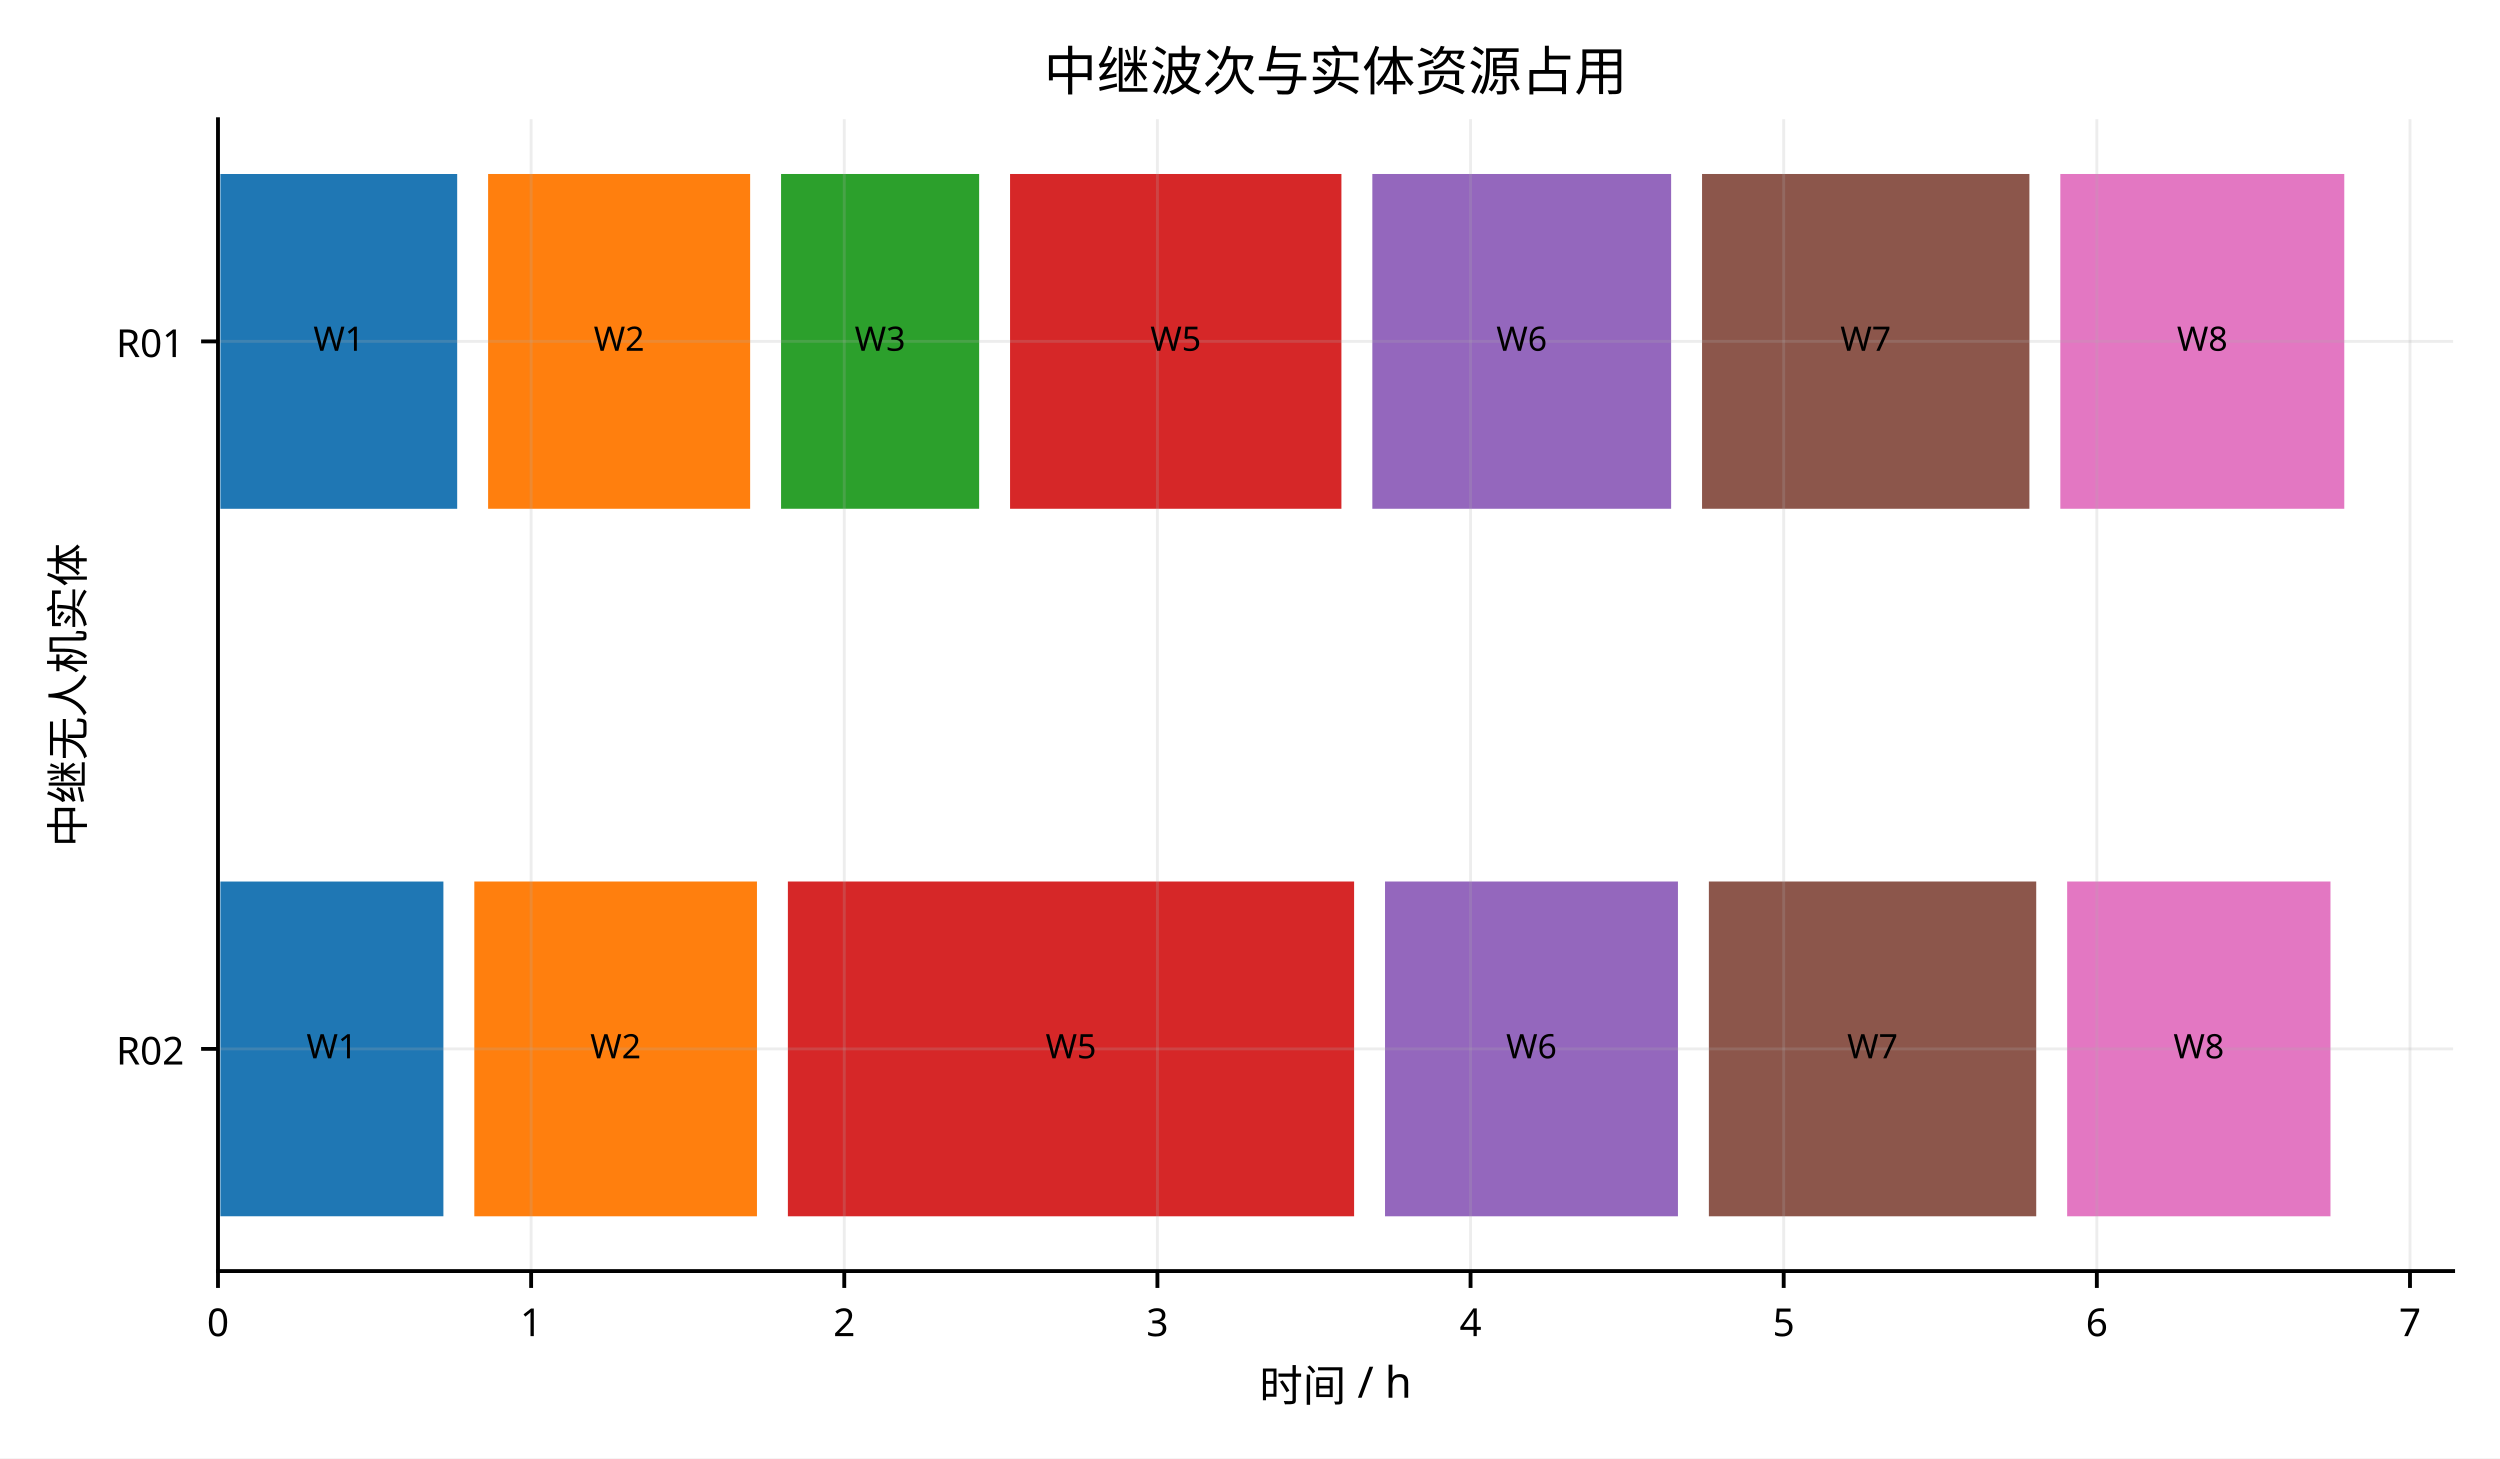
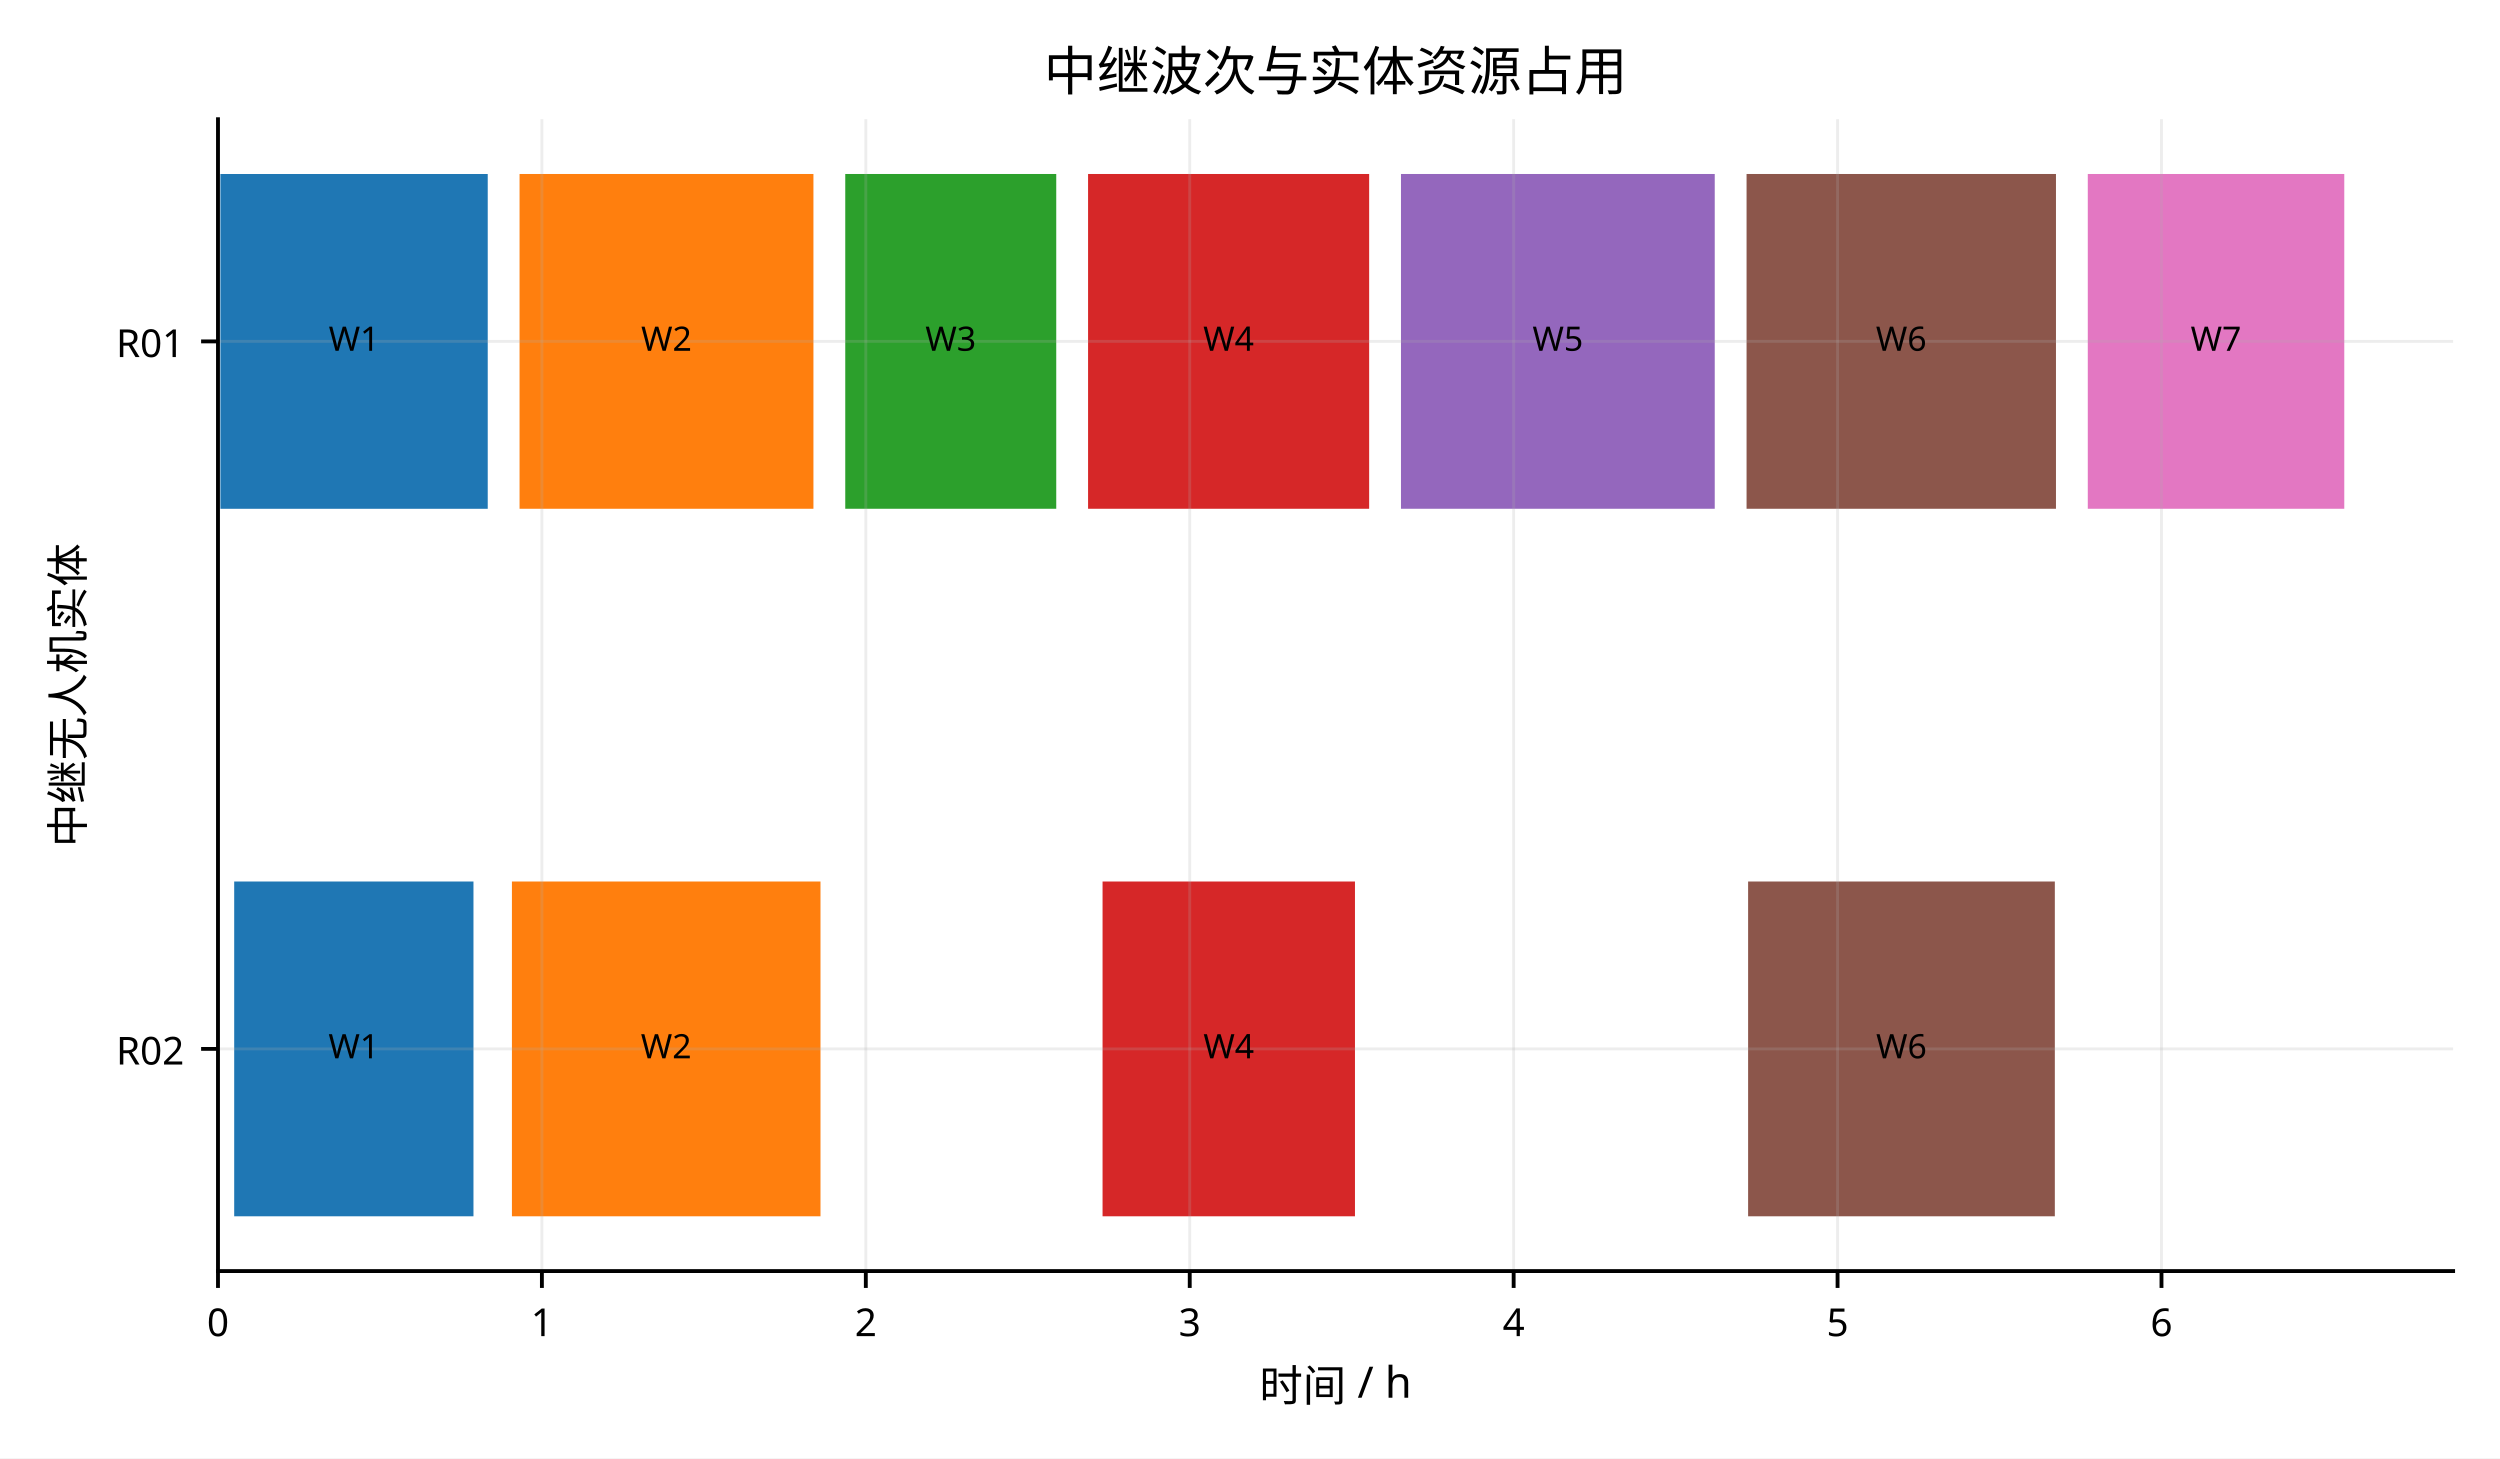
<svg xmlns="http://www.w3.org/2000/svg" xmlns:xlink="http://www.w3.org/1999/xlink" width="518.4pt" height="302.4pt" viewBox="0 0 518.4 302.4" version="1.1">
  <defs>
    <style type="text/css">*{stroke-linejoin: round; stroke-linecap: butt}</style>
  </defs>
  <g id="figure_1">
    <g id="patch_1">
      <path d="M 0 302.4  L 518.4 302.4  L 518.4 0  L 0 0  z " style="fill: #ffffff" />
    </g>
    <g id="axes_1">
      <g id="patch_2">
        <path d="M 45.201 263.568  L 508.68 263.568  L 508.68 24.72  L 45.201 24.72  z " style="fill: #ffffff" />
      </g>
      <g id="patch_3">
-         <path d="M 45.201 35.577  L 95.301 35.577  L 95.301 105.999  L 45.201 105.999  z " clip-path="url(#pfc373b0356)" style="fill: #1f77b4; stroke: #ffffff; stroke-linejoin: miter" />
+         <path d="M 45.201 35.577  L 101.637 35.577  L 101.637 105.999  L 45.201 105.999  z " clip-path="url(#p507603ffdb)" style="fill: #1f77b4; stroke: #ffffff; stroke-linejoin: miter" />
      </g>
      <g id="patch_4">
-         <path d="M 45.201 182.289  L 92.442 182.289  L 92.442 252.711  L 45.201 252.711  z " clip-path="url(#pfc373b0356)" style="fill: #1f77b4; stroke: #ffffff; stroke-linejoin: miter" />
+         <path d="M 48.062 182.289  L 98.679 182.289  L 98.679 252.711  L 48.062 252.711  z " clip-path="url(#p507603ffdb)" style="fill: #1f77b4; stroke: #ffffff; stroke-linejoin: miter" />
      </g>
      <g id="patch_5">
-         <path d="M 97.853 182.289  L 157.463 182.289  L 157.463 252.711  L 97.853 252.711  z " clip-path="url(#pfc373b0356)" style="fill: #ff7f0e; stroke: #ffffff; stroke-linejoin: miter" />
+         <path d="M 105.652 182.289  L 170.637 182.289  L 170.637 252.711  L 105.652 252.711  z " clip-path="url(#p507603ffdb)" style="fill: #ff7f0e; stroke: #ffffff; stroke-linejoin: miter" />
      </g>
      <g id="patch_6">
-         <path d="M 100.712 35.577  L 156.049 35.577  L 156.049 105.999  L 100.712 105.999  z " clip-path="url(#pfc373b0356)" style="fill: #ff7f0e; stroke: #ffffff; stroke-linejoin: miter" />
+         <path d="M 107.234 35.577  L 169.174 35.577  L 169.174 105.999  L 107.234 105.999  z " clip-path="url(#p507603ffdb)" style="fill: #ff7f0e; stroke: #ffffff; stroke-linejoin: miter" />
      </g>
      <g id="patch_7">
-         <path d="M 161.46 35.577  L 203.534 35.577  L 203.534 105.999  L 161.46 105.999  z " clip-path="url(#pfc373b0356)" style="fill: #2ca02c; stroke: #ffffff; stroke-linejoin: miter" />
+         <path d="M 174.772 35.577  L 219.524 35.577  L 219.524 105.999  L 174.772 105.999  z " clip-path="url(#p507603ffdb)" style="fill: #2ca02c; stroke: #ffffff; stroke-linejoin: miter" />
      </g>
      <g id="patch_8">
-         <path d="M 162.874 182.289  L 281.287 182.289  L 281.287 252.711  L 162.874 252.711  z " clip-path="url(#pfc373b0356)" style="fill: #d62728; stroke: #ffffff; stroke-linejoin: miter" />
+         <path d="M 225.122 35.577  L 284.408 35.577  L 284.408 105.999  L 225.122 105.999  z " clip-path="url(#p507603ffdb)" style="fill: #d62728; stroke: #ffffff; stroke-linejoin: miter" />
      </g>
      <g id="patch_9">
-         <path d="M 208.945 35.577  L 278.656 35.577  L 278.656 105.999  L 208.945 105.999  z " clip-path="url(#pfc373b0356)" style="fill: #d62728; stroke: #ffffff; stroke-linejoin: miter" />
+         <path d="M 228.126 182.289  L 281.466 182.289  L 281.466 252.711  L 228.126 252.711  z " clip-path="url(#p507603ffdb)" style="fill: #d62728; stroke: #ffffff; stroke-linejoin: miter" />
      </g>
      <g id="patch_10">
-         <path d="M 284.067 35.577  L 347.025 35.577  L 347.025 105.999  L 284.067 105.999  z " clip-path="url(#pfc373b0356)" style="fill: #9467bd; stroke: #ffffff; stroke-linejoin: miter" />
+         <path d="M 290.006 35.577  L 356.069 35.577  L 356.069 105.999  L 290.006 105.999  z " clip-path="url(#p507603ffdb)" style="fill: #9467bd; stroke: #ffffff; stroke-linejoin: miter" />
      </g>
      <g id="patch_11">
-         <path d="M 286.698 182.289  L 348.439 182.289  L 348.439 252.711  L 286.698 252.711  z " clip-path="url(#pfc373b0356)" style="fill: #9467bd; stroke: #ffffff; stroke-linejoin: miter" />
+         <path d="M 361.667 35.577  L 426.826 35.577  L 426.826 105.999  L 361.667 105.999  z " clip-path="url(#p507603ffdb)" style="fill: #8c564b; stroke: #ffffff; stroke-linejoin: miter" />
      </g>
      <g id="patch_12">
-         <path d="M 352.436 35.577  L 421.318 35.577  L 421.318 105.999  L 352.436 105.999  z " clip-path="url(#pfc373b0356)" style="fill: #8c564b; stroke: #ffffff; stroke-linejoin: miter" />
+         <path d="M 361.987 182.289  L 426.59 182.289  L 426.59 252.711  L 361.987 252.711  z " clip-path="url(#p507603ffdb)" style="fill: #8c564b; stroke: #ffffff; stroke-linejoin: miter" />
      </g>
      <g id="patch_13">
-         <path d="M 353.85 182.289  L 422.732 182.289  L 422.732 252.711  L 353.85 252.711  z " clip-path="url(#pfc373b0356)" style="fill: #8c564b; stroke: #ffffff; stroke-linejoin: miter" />
-       </g>
-       <g id="patch_14">
-         <path d="M 426.729 35.577  L 486.61 35.577  L 486.61 105.999  L 426.729 105.999  z " clip-path="url(#pfc373b0356)" style="fill: #e377c2; stroke: #ffffff; stroke-linejoin: miter" />
-       </g>
-       <g id="patch_15">
-         <path d="M 428.143 182.289  L 483.75 182.289  L 483.75 252.711  L 428.143 252.711  z " clip-path="url(#pfc373b0356)" style="fill: #e377c2; stroke: #ffffff; stroke-linejoin: miter" />
+         <path d="M 432.423 35.577  L 486.61 35.577  L 486.61 105.999  L 432.423 105.999  z " clip-path="url(#p507603ffdb)" style="fill: #e377c2; stroke: #ffffff; stroke-linejoin: miter" />
      </g>
      <g id="matplotlib.axis_1">
        <g id="xtick_1">
          <g id="line2d_1">
-             <path d="M 45.201 263.568  L 45.201 24.72  " clip-path="url(#pfc373b0356)" style="fill: none; stroke: #b0b0b0; stroke-opacity: 0.22; stroke-width: 0.6; stroke-linecap: square" />
+             <path d="M 45.201 263.568  L 45.201 24.72  " clip-path="url(#p507603ffdb)" style="fill: none; stroke: #b0b0b0; stroke-opacity: 0.22; stroke-width: 0.6; stroke-linecap: square" />
          </g>
          <g id="line2d_2">
            <defs>
-               <path id="mbc44adcbfd" d="M 0 0  L 0 3.5  " style="stroke: #000000; stroke-width: 0.8" />
+               <path id="m1d3b922fd7" d="M 0 0  L 0 3.5  " style="stroke: #000000; stroke-width: 0.8" />
            </defs>
            <g>
-               <use xlink:href="#mbc44adcbfd" x="45.201" y="263.568" style="stroke: #000000; stroke-width: 0.8" />
+               <use xlink:href="#m1d3b922fd7" x="45.201" y="263.568" style="stroke: #000000; stroke-width: 0.8" />
            </g>
          </g>
          <g id="text_1">
            <text style="font-size: 8px; font-family: 'Microsoft YaHei'; text-anchor: middle" x="45.201" y="277.064" transform="rotate(-0 45.20076 277.0638)">0</text>
          </g>
        </g>
        <g id="xtick_2">
          <g id="line2d_3">
-             <path d="M 110.134 263.568  L 110.134 24.72  " clip-path="url(#pfc373b0356)" style="fill: none; stroke: #b0b0b0; stroke-opacity: 0.22; stroke-width: 0.6; stroke-linecap: square" />
+             <path d="M 112.368 263.568  L 112.368 24.72  " clip-path="url(#p507603ffdb)" style="fill: none; stroke: #b0b0b0; stroke-opacity: 0.22; stroke-width: 0.6; stroke-linecap: square" />
          </g>
          <g id="line2d_4">
            <g>
-               <use xlink:href="#mbc44adcbfd" x="110.134" y="263.568" style="stroke: #000000; stroke-width: 0.8" />
+               <use xlink:href="#m1d3b922fd7" x="112.368" y="263.568" style="stroke: #000000; stroke-width: 0.8" />
            </g>
          </g>
          <g id="text_2">
-             <text style="font-size: 8px; font-family: 'Microsoft YaHei'; text-anchor: middle" x="110.134" y="277.064" transform="rotate(-0 110.134 277.0638)">1</text>
+             <text style="font-size: 8px; font-family: 'Microsoft YaHei'; text-anchor: middle" x="112.368" y="277.064" transform="rotate(-0 112.3682 277.0638)">1</text>
          </g>
        </g>
        <g id="xtick_3">
          <g id="line2d_5">
-             <path d="M 175.067 263.568  L 175.067 24.72  " clip-path="url(#pfc373b0356)" style="fill: none; stroke: #b0b0b0; stroke-opacity: 0.22; stroke-width: 0.6; stroke-linecap: square" />
+             <path d="M 179.536 263.568  L 179.536 24.72  " clip-path="url(#p507603ffdb)" style="fill: none; stroke: #b0b0b0; stroke-opacity: 0.22; stroke-width: 0.6; stroke-linecap: square" />
          </g>
          <g id="line2d_6">
            <g>
-               <use xlink:href="#mbc44adcbfd" x="175.067" y="263.568" style="stroke: #000000; stroke-width: 0.8" />
+               <use xlink:href="#m1d3b922fd7" x="179.536" y="263.568" style="stroke: #000000; stroke-width: 0.8" />
            </g>
          </g>
          <g id="text_3">
-             <text style="font-size: 8px; font-family: 'Microsoft YaHei'; text-anchor: middle" x="175.067" y="277.064" transform="rotate(-0 175.0673 277.0638)">2</text>
+             <text style="font-size: 8px; font-family: 'Microsoft YaHei'; text-anchor: middle" x="179.536" y="277.064" transform="rotate(-0 179.5357 277.0638)">2</text>
          </g>
        </g>
        <g id="xtick_4">
          <g id="line2d_7">
-             <path d="M 240.001 263.568  L 240.001 24.72  " clip-path="url(#pfc373b0356)" style="fill: none; stroke: #b0b0b0; stroke-opacity: 0.22; stroke-width: 0.6; stroke-linecap: square" />
+             <path d="M 246.703 263.568  L 246.703 24.72  " clip-path="url(#p507603ffdb)" style="fill: none; stroke: #b0b0b0; stroke-opacity: 0.22; stroke-width: 0.6; stroke-linecap: square" />
          </g>
          <g id="line2d_8">
            <g>
-               <use xlink:href="#mbc44adcbfd" x="240.001" y="263.568" style="stroke: #000000; stroke-width: 0.8" />
+               <use xlink:href="#m1d3b922fd7" x="246.703" y="263.568" style="stroke: #000000; stroke-width: 0.8" />
            </g>
          </g>
          <g id="text_4">
-             <text style="font-size: 8px; font-family: 'Microsoft YaHei'; text-anchor: middle" x="240.001" y="277.064" transform="rotate(-0 240.0006 277.0638)">3</text>
+             <text style="font-size: 8px; font-family: 'Microsoft YaHei'; text-anchor: middle" x="246.703" y="277.064" transform="rotate(-0 246.7032 277.0638)">3</text>
          </g>
        </g>
        <g id="xtick_5">
          <g id="line2d_9">
-             <path d="M 304.934 263.568  L 304.934 24.72  " clip-path="url(#pfc373b0356)" style="fill: none; stroke: #b0b0b0; stroke-opacity: 0.22; stroke-width: 0.6; stroke-linecap: square" />
+             <path d="M 313.871 263.568  L 313.871 24.72  " clip-path="url(#p507603ffdb)" style="fill: none; stroke: #b0b0b0; stroke-opacity: 0.22; stroke-width: 0.6; stroke-linecap: square" />
          </g>
          <g id="line2d_10">
            <g>
-               <use xlink:href="#mbc44adcbfd" x="304.934" y="263.568" style="stroke: #000000; stroke-width: 0.8" />
+               <use xlink:href="#m1d3b922fd7" x="313.871" y="263.568" style="stroke: #000000; stroke-width: 0.8" />
            </g>
          </g>
          <g id="text_5">
-             <text style="font-size: 8px; font-family: 'Microsoft YaHei'; text-anchor: middle" x="304.934" y="277.064" transform="rotate(-0 304.9339 277.0638)">4</text>
+             <text style="font-size: 8px; font-family: 'Microsoft YaHei'; text-anchor: middle" x="313.871" y="277.064" transform="rotate(-0 313.8707 277.0638)">4</text>
          </g>
        </g>
        <g id="xtick_6">
          <g id="line2d_11">
-             <path d="M 369.867 263.568  L 369.867 24.72  " clip-path="url(#pfc373b0356)" style="fill: none; stroke: #b0b0b0; stroke-opacity: 0.22; stroke-width: 0.6; stroke-linecap: square" />
+             <path d="M 381.038 263.568  L 381.038 24.72  " clip-path="url(#p507603ffdb)" style="fill: none; stroke: #b0b0b0; stroke-opacity: 0.22; stroke-width: 0.6; stroke-linecap: square" />
          </g>
          <g id="line2d_12">
            <g>
-               <use xlink:href="#mbc44adcbfd" x="369.867" y="263.568" style="stroke: #000000; stroke-width: 0.8" />
+               <use xlink:href="#m1d3b922fd7" x="381.038" y="263.568" style="stroke: #000000; stroke-width: 0.8" />
            </g>
          </g>
          <g id="text_6">
-             <text style="font-size: 8px; font-family: 'Microsoft YaHei'; text-anchor: middle" x="369.867" y="277.064" transform="rotate(-0 369.8672 277.0638)">5</text>
+             <text style="font-size: 8px; font-family: 'Microsoft YaHei'; text-anchor: middle" x="381.038" y="277.064" transform="rotate(-0 381.0382 277.0638)">5</text>
          </g>
        </g>
        <g id="xtick_7">
          <g id="line2d_13">
-             <path d="M 434.8 263.568  L 434.8 24.72  " clip-path="url(#pfc373b0356)" style="fill: none; stroke: #b0b0b0; stroke-opacity: 0.22; stroke-width: 0.6; stroke-linecap: square" />
+             <path d="M 448.206 263.568  L 448.206 24.72  " clip-path="url(#p507603ffdb)" style="fill: none; stroke: #b0b0b0; stroke-opacity: 0.22; stroke-width: 0.6; stroke-linecap: square" />
          </g>
          <g id="line2d_14">
            <g>
-               <use xlink:href="#mbc44adcbfd" x="434.8" y="263.568" style="stroke: #000000; stroke-width: 0.8" />
+               <use xlink:href="#m1d3b922fd7" x="448.206" y="263.568" style="stroke: #000000; stroke-width: 0.8" />
            </g>
          </g>
          <g id="text_7">
-             <text style="font-size: 8px; font-family: 'Microsoft YaHei'; text-anchor: middle" x="434.8" y="277.064" transform="rotate(-0 434.8004 277.0638)">6</text>
-           </g>
-         </g>
-         <g id="xtick_8">
-           <g id="line2d_15">
-             <path d="M 499.734 263.568  L 499.734 24.72  " clip-path="url(#pfc373b0356)" style="fill: none; stroke: #b0b0b0; stroke-opacity: 0.22; stroke-width: 0.6; stroke-linecap: square" />
-           </g>
-           <g id="line2d_16">
-             <g>
-               <use xlink:href="#mbc44adcbfd" x="499.734" y="263.568" style="stroke: #000000; stroke-width: 0.8" />
-             </g>
-           </g>
-           <g id="text_8">
-             <text style="font-size: 8px; font-family: 'Microsoft YaHei'; text-anchor: middle" x="499.734" y="277.064" transform="rotate(-0 499.7337 277.0638)">7</text>
-           </g>
-         </g>
-         <g id="text_9">
+             <text style="font-size: 8px; font-family: 'Microsoft YaHei'; text-anchor: middle" x="448.206" y="277.064" transform="rotate(-0 448.2056 277.0638)">6</text>
+           </g>
+         </g>
+         <g id="text_8">
          <text style="font-size: 9px; font-family: 'Microsoft YaHei'; text-anchor: middle" x="276.94" y="290.575" transform="rotate(-0 276.9404 290.5752)">时间 / h</text>
        </g>
      </g>
      <g id="matplotlib.axis_2">
        <g id="ytick_1">
+           <g id="line2d_15">
+             <path d="M 45.201 70.788  L 508.68 70.788  " clip-path="url(#p507603ffdb)" style="fill: none; stroke: #b0b0b0; stroke-opacity: 0.22; stroke-width: 0.6; stroke-linecap: square" />
+           </g>
+           <g id="line2d_16">
+             <defs>
+               <path id="maa40a5ec9f" d="M 0 0  L -3.5 0  " style="stroke: #000000; stroke-width: 0.8" />
+             </defs>
+             <g>
+               <use xlink:href="#maa40a5ec9f" x="45.201" y="70.788" style="stroke: #000000; stroke-width: 0.8" />
+             </g>
+           </g>
+           <g id="text_9">
+             <text style="font-size: 8px; font-family: 'Microsoft YaHei'; text-anchor: end" x="38.201" y="74.036" transform="rotate(-0 38.20076 74.03572)">R01</text>
+           </g>
+         </g>
+         <g id="ytick_2">
          <g id="line2d_17">
-             <path d="M 45.201 70.788  L 508.68 70.788  " clip-path="url(#pfc373b0356)" style="fill: none; stroke: #b0b0b0; stroke-opacity: 0.22; stroke-width: 0.6; stroke-linecap: square" />
+             <path d="M 45.201 217.5  L 508.68 217.5  " clip-path="url(#p507603ffdb)" style="fill: none; stroke: #b0b0b0; stroke-opacity: 0.22; stroke-width: 0.6; stroke-linecap: square" />
          </g>
          <g id="line2d_18">
-             <defs>
-               <path id="m02dc851442" d="M 0 0  L -3.5 0  " style="stroke: #000000; stroke-width: 0.8" />
-             </defs>
-             <g>
-               <use xlink:href="#m02dc851442" x="45.201" y="70.788" style="stroke: #000000; stroke-width: 0.8" />
+             <g>
+               <use xlink:href="#maa40a5ec9f" x="45.201" y="217.5" style="stroke: #000000; stroke-width: 0.8" />
            </g>
          </g>
          <g id="text_10">
-             <text style="font-size: 8px; font-family: 'Microsoft YaHei'; text-anchor: end" x="38.201" y="74.036" transform="rotate(-0 38.20076 74.03572)">R01</text>
-           </g>
-         </g>
-         <g id="ytick_2">
-           <g id="line2d_19">
-             <path d="M 45.201 217.5  L 508.68 217.5  " clip-path="url(#pfc373b0356)" style="fill: none; stroke: #b0b0b0; stroke-opacity: 0.22; stroke-width: 0.6; stroke-linecap: square" />
-           </g>
-           <g id="line2d_20">
-             <g>
-               <use xlink:href="#m02dc851442" x="45.201" y="217.5" style="stroke: #000000; stroke-width: 0.8" />
-             </g>
-           </g>
-           <g id="text_11">
            <text style="font-size: 8px; font-family: 'Microsoft YaHei'; text-anchor: end" x="38.201" y="220.748" transform="rotate(-0 38.20076 220.7481)">R02</text>
          </g>
        </g>
-         <g id="text_12">
+         <g id="text_11">
          <text style="font-size: 9px; font-family: 'Microsoft YaHei'; text-anchor: middle" x="17.315" y="144.144" transform="rotate(-90 17.315 144.1438)">中继无人机实体</text>
        </g>
      </g>
-       <g id="patch_16">
+       <g id="patch_14">
        <path d="M 45.201 263.568  L 45.201 24.72  " style="fill: none; stroke: #000000; stroke-width: 0.8; stroke-linejoin: miter; stroke-linecap: square" />
      </g>
-       <g id="patch_17">
+       <g id="patch_15">
        <path d="M 45.201 263.568  L 508.68 263.568  " style="fill: none; stroke: #000000; stroke-width: 0.8; stroke-linejoin: miter; stroke-linecap: square" />
      </g>
+       <g id="text_12">
+         <text style="font-size: 7px; font-family: 'Microsoft YaHei'; text-anchor: middle" x="73.419" y="72.743" transform="rotate(-0 73.41894 72.74275)">W1</text>
+       </g>
      <g id="text_13">
-         <text style="font-size: 7px; font-family: 'Microsoft YaHei'; text-anchor: middle" x="70.251" y="72.743" transform="rotate(-0 70.25088 72.74275)">W1</text>
+         <text style="font-size: 7px; font-family: 'Microsoft YaHei'; text-anchor: middle" x="73.371" y="219.455" transform="rotate(-0 73.37076 219.4551)">W1</text>
      </g>
      <g id="text_14">
-         <text style="font-size: 7px; font-family: 'Microsoft YaHei'; text-anchor: middle" x="68.821" y="219.455" transform="rotate(-0 68.82117 219.4551)">W1</text>
+         <text style="font-size: 7px; font-family: 'Microsoft YaHei'; text-anchor: middle" x="138.144" y="219.455" transform="rotate(-0 138.1444 219.4551)">W2</text>
      </g>
      <g id="text_15">
-         <text style="font-size: 7px; font-family: 'Microsoft YaHei'; text-anchor: middle" x="127.658" y="219.455" transform="rotate(-0 127.6577 219.4551)">W2</text>
+         <text style="font-size: 7px; font-family: 'Microsoft YaHei'; text-anchor: middle" x="138.204" y="72.743" transform="rotate(-0 138.2043 72.74275)">W2</text>
      </g>
      <g id="text_16">
-         <text style="font-size: 7px; font-family: 'Microsoft YaHei'; text-anchor: middle" x="128.381" y="72.743" transform="rotate(-0 128.3805 72.74275)">W2</text>
+         <text style="font-size: 7px; font-family: 'Microsoft YaHei'; text-anchor: middle" x="197.148" y="72.743" transform="rotate(-0 197.148 72.74275)">W3</text>
      </g>
      <g id="text_17">
-         <text style="font-size: 7px; font-family: 'Microsoft YaHei'; text-anchor: middle" x="182.497" y="72.743" transform="rotate(-0 182.497 72.74275)">W3</text>
+         <text style="font-size: 7px; font-family: 'Microsoft YaHei'; text-anchor: middle" x="254.765" y="72.743" transform="rotate(-0 254.7651 72.74275)">W4</text>
      </g>
      <g id="text_18">
-         <text style="font-size: 7px; font-family: 'Microsoft YaHei'; text-anchor: middle" x="222.08" y="219.455" transform="rotate(-0 222.0804 219.4551)">W5</text>
+         <text style="font-size: 7px; font-family: 'Microsoft YaHei'; text-anchor: middle" x="254.796" y="219.455" transform="rotate(-0 254.7959 219.4551)">W4</text>
      </g>
      <g id="text_19">
-         <text style="font-size: 7px; font-family: 'Microsoft YaHei'; text-anchor: middle" x="243.801" y="72.743" transform="rotate(-0 243.8006 72.74275)">W5</text>
+         <text style="font-size: 7px; font-family: 'Microsoft YaHei'; text-anchor: middle" x="323.038" y="72.743" transform="rotate(-0 323.0375 72.74275)">W5</text>
      </g>
      <g id="text_20">
-         <text style="font-size: 7px; font-family: 'Microsoft YaHei'; text-anchor: middle" x="315.546" y="72.743" transform="rotate(-0 315.546 72.74275)">W6</text>
+         <text style="font-size: 7px; font-family: 'Microsoft YaHei'; text-anchor: middle" x="394.246" y="72.743" transform="rotate(-0 394.2463 72.74275)">W6</text>
      </g>
      <g id="text_21">
-         <text style="font-size: 7px; font-family: 'Microsoft YaHei'; text-anchor: middle" x="317.568" y="219.455" transform="rotate(-0 317.5684 219.4551)">W6</text>
+         <text style="font-size: 7px; font-family: 'Microsoft YaHei'; text-anchor: middle" x="394.288" y="219.455" transform="rotate(-0 394.2882 219.4551)">W6</text>
      </g>
      <g id="text_22">
-         <text style="font-size: 7px; font-family: 'Microsoft YaHei'; text-anchor: middle" x="386.877" y="72.743" transform="rotate(-0 386.8769 72.74275)">W7</text>
+         <text style="font-size: 7px; font-family: 'Microsoft YaHei'; text-anchor: middle" x="459.516" y="72.743" transform="rotate(-0 459.5164 72.74275)">W7</text>
      </g>
      <g id="text_23">
-         <text style="font-size: 7px; font-family: 'Microsoft YaHei'; text-anchor: middle" x="388.291" y="219.455" transform="rotate(-0 388.2907 219.4551)">W7</text>
-       </g>
-       <g id="text_24">
-         <text style="font-size: 7px; font-family: 'Microsoft YaHei'; text-anchor: middle" x="456.669" y="72.743" transform="rotate(-0 456.6692 72.74275)">W8</text>
-       </g>
-       <g id="text_25">
-         <text style="font-size: 7px; font-family: 'Microsoft YaHei'; text-anchor: middle" x="455.946" y="219.455" transform="rotate(-0 455.9464 219.4551)">W8</text>
-       </g>
-       <g id="text_26">
        <text style="font-size: 11px; font-family: 'Microsoft YaHei'; text-anchor: middle" x="276.94" y="18.72" transform="rotate(-0 276.9404 18.72)">中继波次与实体资源占用</text>
      </g>
    </g>
  </g>
  <defs>
-     <clipPath id="pfc373b0356">
+     <clipPath id="p507603ffdb">
      <rect x="45.201" y="24.72" width="463.479" height="238.848" />
    </clipPath>
  </defs>
</svg>
